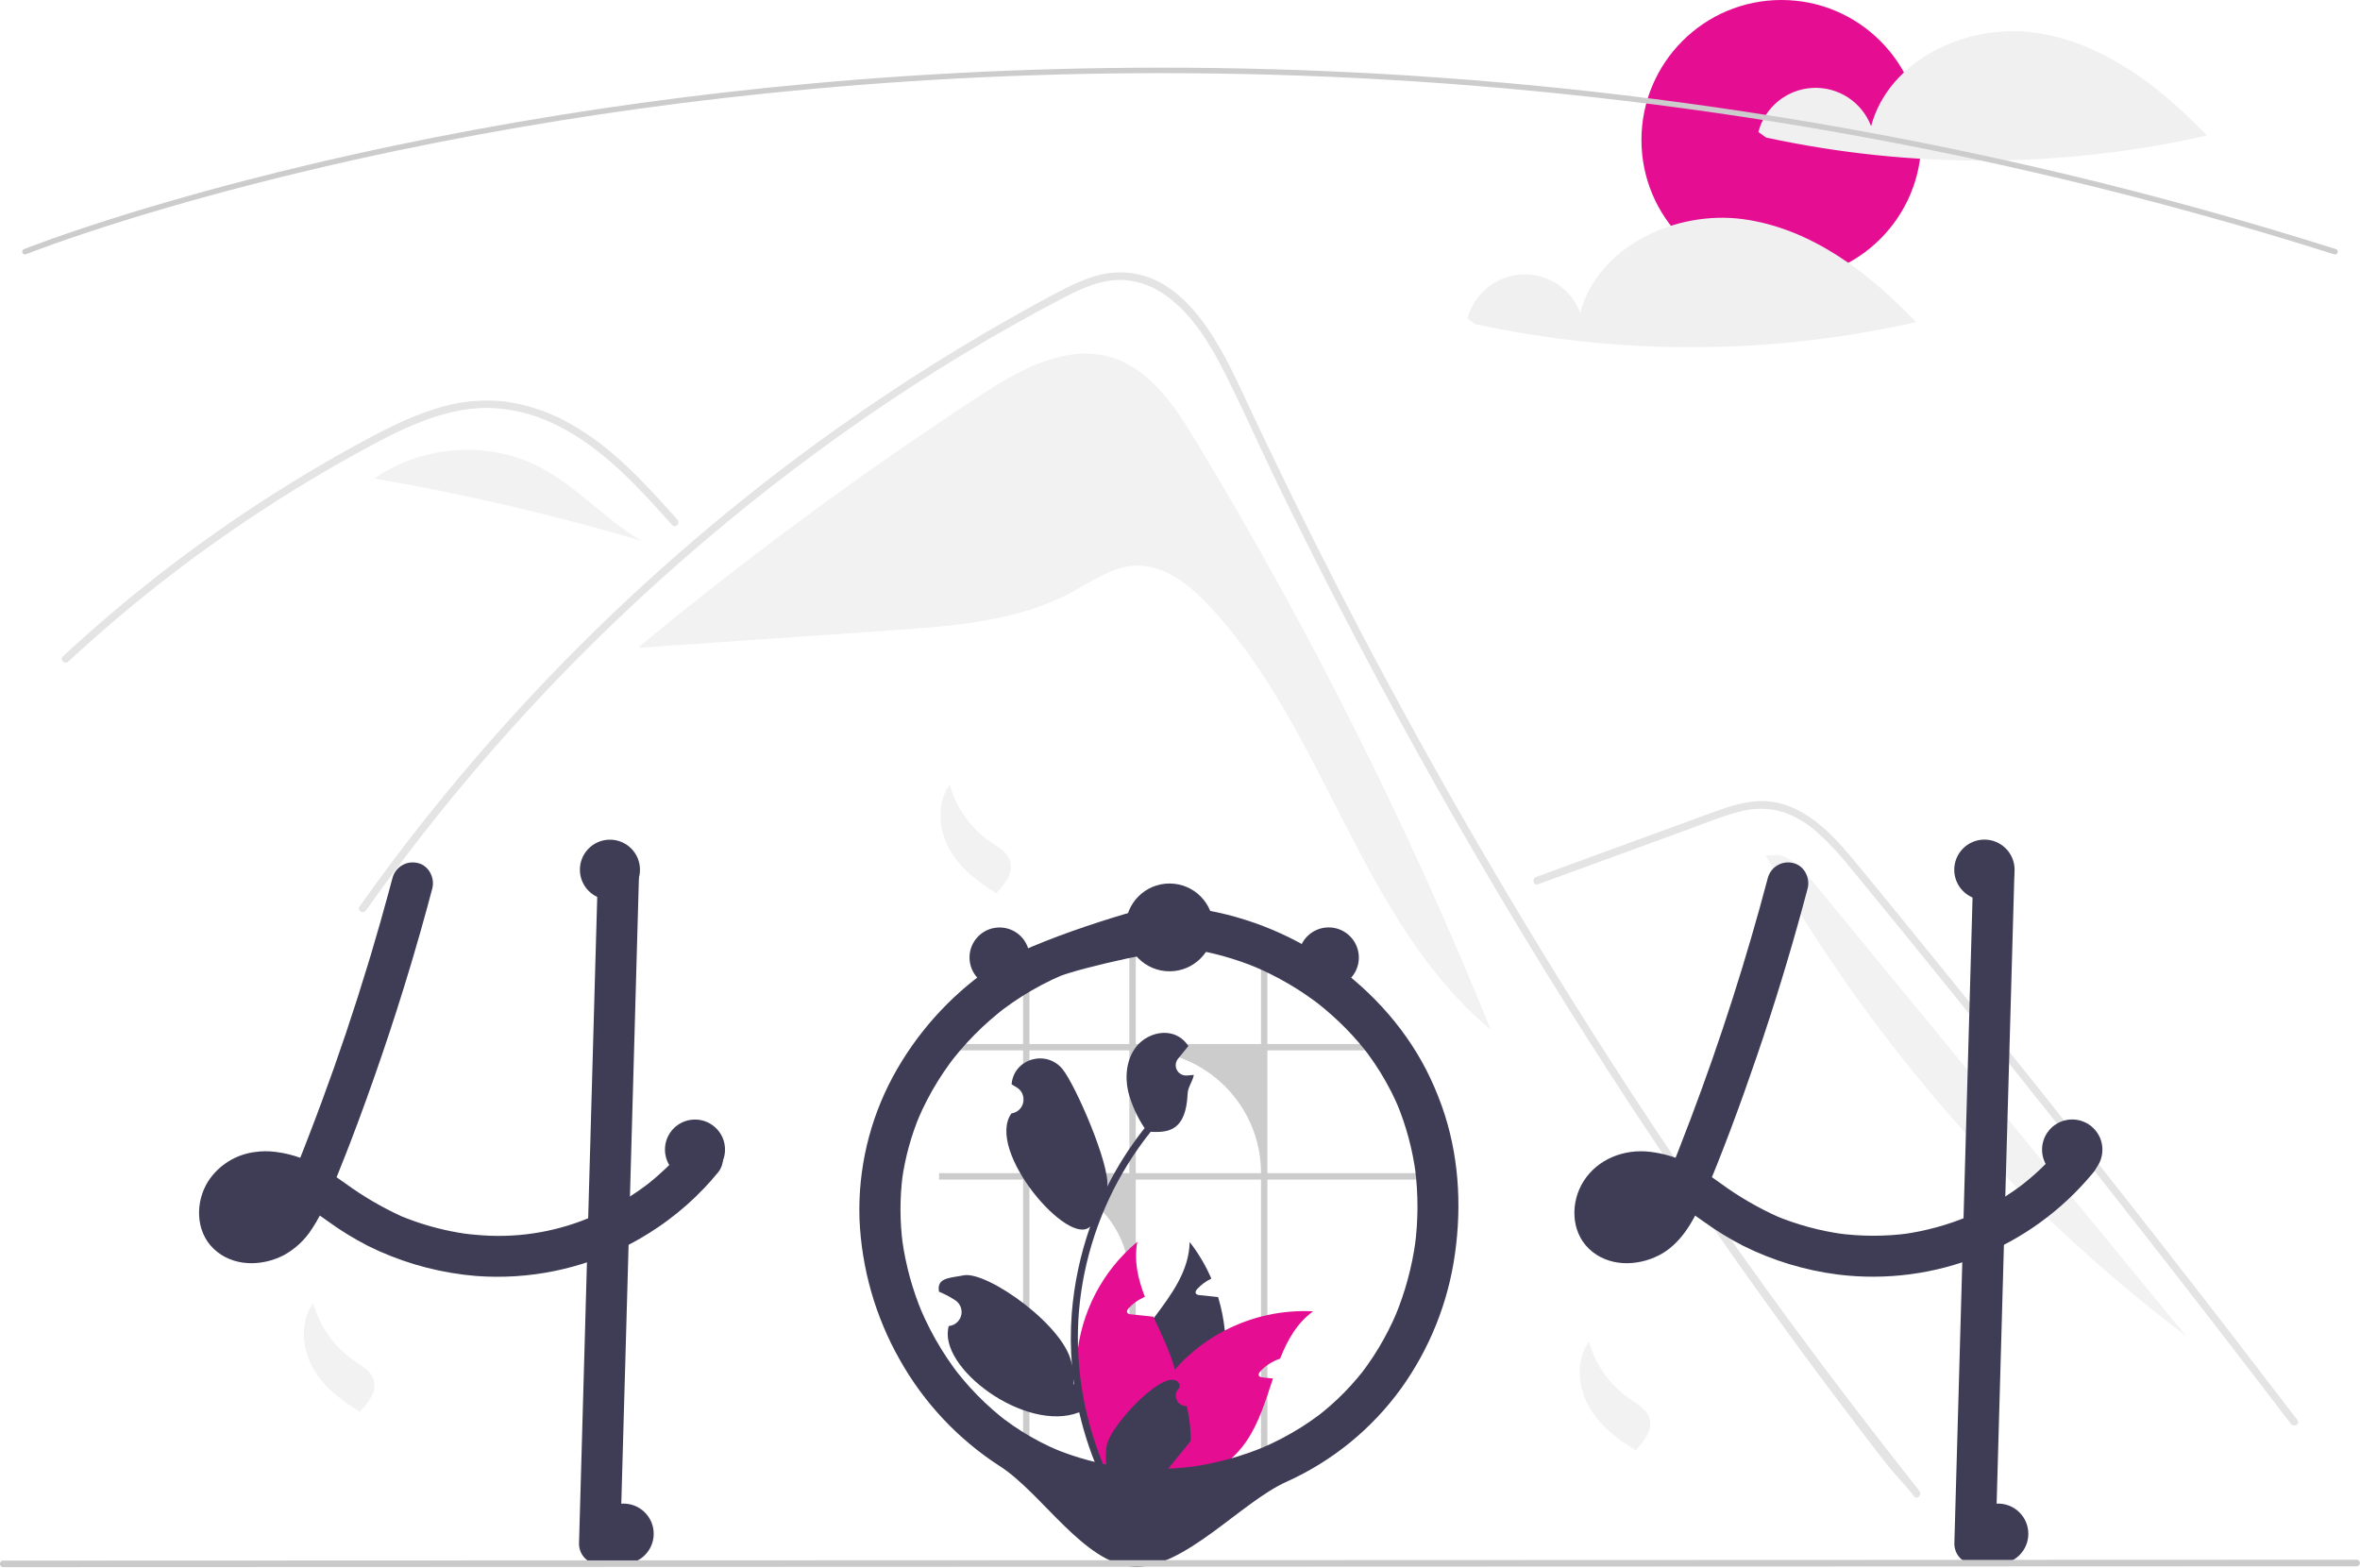
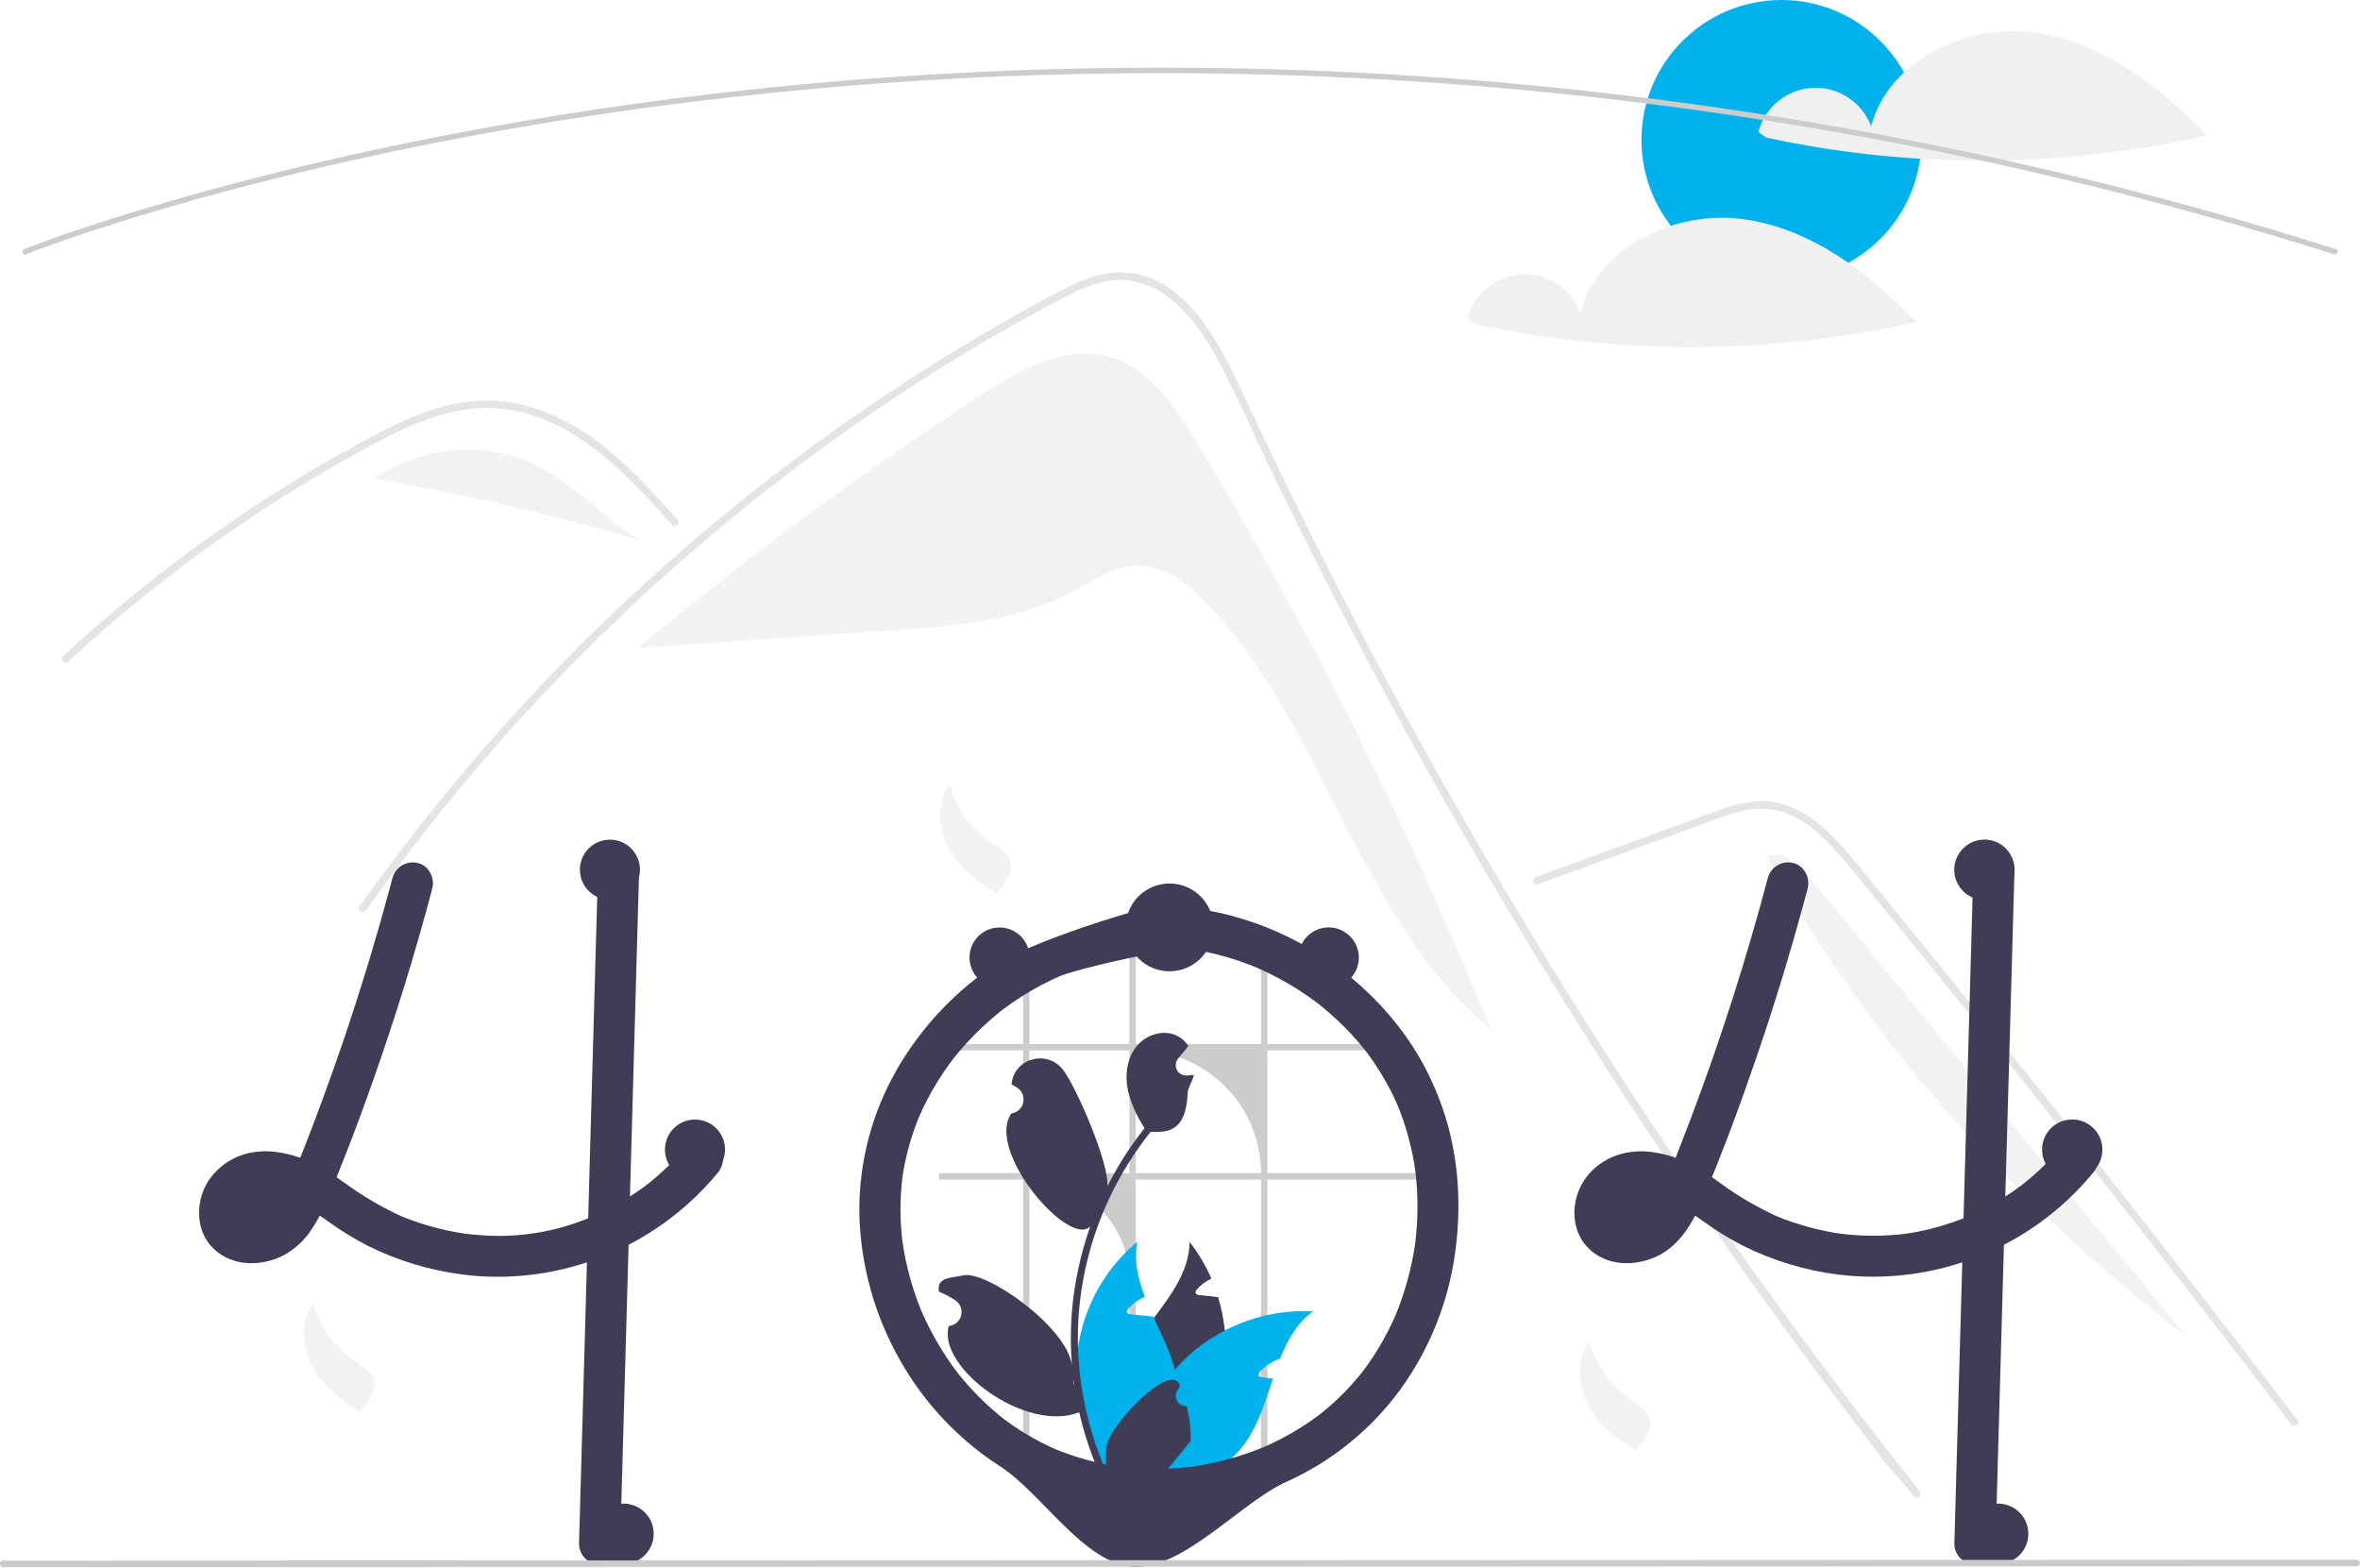
<svg xmlns="http://www.w3.org/2000/svg" width="860.131" height="571.148" viewBox="0 0 860.131 571.148" role="img" artist="Katerina Limpitsouni" source="https://undraw.co/">
  <path d="M605.67,324.953c-7.669-12.684-16.757-26.228-30.99-30.37-16.482-4.796-33.413,4.732-47.775,14.135a1392.157,1392.157,0,0,0-123.893,91.283l.043.492q46.226-3.188,92.451-6.376c22.265-1.535,45.296-3.283,64.972-13.816,7.467-3.997,14.745-9.336,23.206-9.708,10.512-.462,19.677,6.879,26.88,14.549,42.607,45.371,54.937,114.754,102.738,154.616A1516.995,1516.995,0,0,0,605.67,324.953Z" transform="translate(-169.9343 -164.426)" fill="#f2f2f2" />
  <path d="M867.571,709.781c-4.712-5.95-6.637-7.343-11.285-13.348q-56.764-73.416-106.708-151.792-33.924-53.23-64.483-108.504-14.549-26.278-28.3-52.969-10.67-20.695-20.865-41.638c-1.944-3.988-3.832-7.994-5.711-12.009-4.428-9.442-8.773-18.93-13.439-28.244-5.317-10.616-11.789-21.745-21.553-28.877a29.405,29.405,0,0,0-15.319-5.895c-7.948-.513-15.282,2.769-22.176,6.353-50.439,26.301-97.659,59.276-140.37,96.798A730.778,730.778,0,0,0,303.322,496.247c-1.008,1.439-3.392.064-2.374-1.384q6.009-8.498,12.257-16.813A734.817,734.817,0,0,1,500.805,303.064q18.248-11.826,37.183-22.542c6.362-3.603,12.752-7.16,19.251-10.497,6.371-3.273,13.137-6.215,20.416-6.325,24.77-.385,37.595,27.667,46.405,46.542q4.153,8.911,8.406,17.766,16.075,33.621,33.387,66.628,10.685,20.379,21.837,40.52,34.707,62.718,73.779,122.897c34.506,53.143,68.737,100.089,108.046,149.785C870.596,709.213,868.662,711.175,867.571,709.781Z" transform="translate(-169.9343 -164.426)" fill="#e4e4e4" />
  <path d="M414.916,355.804c-1.439-1.604-2.869-3.209-4.318-4.813-11.422-12.633-23.679-25.118-39.364-32.361a57.11,57.11,0,0,0-23.927-5.546c-8.562.028-16.932,2.273-24.843,5.418-3.74,1.494-7.398,3.19-11.001,4.996-4.116,2.072-8.159,4.281-12.183,6.509q-11.331,6.27-22.368,13.091-21.961,13.572-42.546,29.216-10.671,8.113-20.902,16.758-9.516,8.031-18.646,16.492c-1.302,1.201-3.245-.743-1.944-1.943,1.604-1.494,3.227-2.979,4.85-4.446q6.875-6.215,13.971-12.193,12.939-10.918,26.549-20.993,21.163-15.676,43.783-29.225,11.304-6.765,22.918-12.963c2.338-1.247,4.703-2.466,7.096-3.621a113.116,113.116,0,0,1,16.868-6.866,60.006,60.006,0,0,1,25.476-2.503,66.327,66.327,0,0,1,23.505,8.131c15.401,8.608,27.346,21.919,38.97,34.909C418.033,355.171,416.099,357.124,414.916,355.804Z" transform="translate(-169.9343 -164.426)" fill="#e4e4e4" />
  <path d="M730.477,486.711l36.905-13.498,18.323-6.702c5.968-2.183,11.921-4.667,18.09-6.23a28.539,28.539,0,0,1,16.374.209,37.738,37.738,0,0,1,12.771,7.917,103.64,103.64,0,0,1,10.475,11.186c3.989,4.794,7.92,9.639,11.868,14.467q24.441,29.891,48.563,60.041,24.121,30.15,47.92,60.556,23.857,30.48,47.385,61.216,2.882,3.765,5.76,7.534c1.06,1.388,3.449.02,2.375-1.388Q983.582,650.974,959.549,620.184q-24.092-30.864-48.516-61.466-24.424-30.601-49.179-60.937-6.167-7.558-12.354-15.099c-3.48-4.241-6.92-8.527-10.736-12.474-7.005-7.245-15.758-13.648-26.234-13.822-6.16-.102-12.121,1.852-17.844,3.923-6.17,2.232-12.325,4.506-18.486,6.759l-37.163,13.592-9.291,3.398c-1.649.603-.937,3.262.731,2.652Z" transform="translate(-169.9343 -164.426)" fill="#e4e4e4" />
  <path d="M366.377,334.526c-18.754-9.639-42.771-7.751-60.005,4.291a855.847,855.847,0,0,1,97.371,22.726C390.46,353.759,380.07,341.563,366.377,334.526Z" transform="translate(-169.9343 -164.426)" fill="#f2f2f2" />
  <path d="M306.188,338.784l-3.61,2.935c1.221-1.027,2.491-1.99,3.795-2.901C306.311,338.807,306.249,338.795,306.188,338.784Z" transform="translate(-169.9343 -164.426)" fill="#f2f2f2" />
  <path d="M831.549,486.846c-3.633-4.422-7.56-9.052-12.994-10.848l-5.073.2A575.436,575.436,0,0,0,966.749,651.418Q899.149,569.132,831.549,486.846Z" transform="translate(-169.9343 -164.426)" fill="#f2f2f2" />
  <path d="M516.084,450.367A37.481,37.481,0,0,0,531.015,471.325c2.82,1.92,6.157,3.762,7.122,7.035a8.379,8.379,0,0,1-.874,6.15,24.884,24.884,0,0,1-3.861,5.041l-.137.512c-6.998-4.147-13.656-9.393-17.522-16.551s-4.406-16.539.341-23.145" transform="translate(-169.9343 -164.426)" fill="#f2f2f2" />
  <path d="M749.084,653.367A37.481,37.481,0,0,0,764.015,674.325c2.82,1.92,6.157,3.762,7.122,7.035a8.379,8.379,0,0,1-.874,6.15,24.884,24.884,0,0,1-3.861,5.041l-.137.512c-6.998-4.147-13.656-9.393-17.522-16.551s-4.406-16.539.341-23.145" transform="translate(-169.9343 -164.426)" fill="#f2f2f2" />
  <path d="M284.084,639.367A37.481,37.481,0,0,0,299.015,660.325c2.82,1.92,6.157,3.762,7.122,7.035a8.379,8.379,0,0,1-.874,6.15,24.884,24.884,0,0,1-3.861,5.041l-.137.512c-6.998-4.147-13.656-9.393-17.522-16.551s-4.406-16.539.341-23.145" transform="translate(-169.9343 -164.426)" fill="#f2f2f2" />
-   <circle cx="649.249" cy="51" r="51" fill="#e50d92" />
+   <circle cx="649.249" cy="51" r="51" fill="#00b2ec" />
  <path d="M911.219,176.296c-24.717-3.341-52.935,10.019-59.341,34.124a21.597,21.597,0,0,0-41.094,2.109l2.83,2.027a372.275,372.275,0,0,0,160.659-.726C957.079,195.76,935.935,179.637,911.219,176.296Z" transform="translate(-169.9343 -164.426)" fill="#f0f0f0" />
  <path d="M805.219,244.296c-24.717-3.341-52.935,10.019-59.341,34.124a21.597,21.597,0,0,0-41.094,2.109l2.83,2.027a372.275,372.275,0,0,0,160.659-.726C851.079,263.76,829.935,247.637,805.219,244.296Z" transform="translate(-169.9343 -164.426)" fill="#f0f0f0" />
  <path d="M1020.946,257.154a.982.982,0,0,1-.302-.047C756.237,173.489,523.199,184.424,374.264,208.321c-20.269,3.251-40.591,7.006-60.404,11.161-5.058,1.06-10.306,2.195-15.597,3.378-6.319,1.407-12.554,2.856-18.532,4.306q-3.873.917-7.595,1.849c-3.758.928-7.572,1.895-11.66,2.957-4.568,1.178-9.209,2.413-13.797,3.672a.442.442,0,0,1-.051.015l0.0.001c-5.183,1.415-10.338,2.871-15.323,4.325-2.698.779-5.304,1.548-7.799,2.307-.279.077-.526.151-.776.228l-.536.163c-.311.095-.617.188-.924.275l-.02.006 0.0.001-.812.252c-.968.293-1.912.579-2.841.864-24.545,7.566-38.038,12.949-38.171,13.002a1,1,0,1,1-.744-1.856c.134-.053,13.693-5.463,38.328-13.058.932-.286,1.879-.572,2.85-.866l.754-.234c.026-.01.052-.018.078-.025.305-.087.61-.18.919-.273l.537-.163c.268-.081.531-.161.801-.235,2.479-.754,5.093-1.524,7.798-2.307,4.987-1.455,10.147-2.911,15.334-4.328.016-.006.033-.01.049-.015v-.001c4.604-1.263,9.263-2.503,13.845-3.685,4.094-1.063,7.915-2.032,11.68-2.962q3.738-.93,7.609-1.853c5.985-1.451,12.233-2.902,18.563-4.312,5.299-1.184,10.556-2.322,15.622-3.383,19.843-4.162,40.198-7.923,60.497-11.179C523.096,182.415,756.467,171.463,1021.246,255.201a1.0 1,0,0,1-.301,1.953Z" transform="translate(-169.9343 -164.426)" fill="#ccc" />
  <path d="M432.923,584.266a6.729,6.729,0,0,0-1.7-2.67,6.43,6.43,0,0,0-.92-.71c-2.61-1.74-6.51-2.13-8.99,0a5.81,5.81,0,0,0-.69.71q-1.11,1.365-2.28,2.67c-1.28,1.46-2.59,2.87-3.96,4.24-.39.38-.78.77-1.18,1.15-.23.23-.46.45-.69.67-.88.84-1.78,1.65-2.69,2.45-.48.43-.96.85-1.45,1.26-.73.61-1.46,1.22-2.2,1.81-.07.05-.14.1-.21.16-.02.01-.03.03-.05.04-.01,0-.02,0-.03.02a.179.179,0,0,0-.07.05c-.22.15-.37.25-.48.34.04-.02.08-.05.12-.07-.18.14-.37.28-.55.42-1.75,1.29-3.54,2.53-5.37,3.69a99.21,99.21,0,0,1-14.22,7.55c-.33.13-.67.27-1.01.4a85.97,85.97,0,0,1-40.85,6.02q-2.13-.165-4.26-.45c-1.64-.24-3.27-.53-4.89-.86a97.932,97.932,0,0,1-18.02-5.44,118.652,118.652,0,0,1-20.66-12.12c-1-.71-2.01-1.42-3.02-2.11,1.15-2.82,2.28-5.64,3.38-8.48.55-1.37,1.08-2.74,1.6-4.12,4.09-10.63,7.93-21.36,11.61-32.13q5.58-16.365,10.53-32.92.51-1.68.99-3.36,2.595-8.745,4.98-17.53c.15-.57.31-1.13.45-1.7q.69-2.52,1.35-5.04c1-3.79-1.26-8.32-5.24-9.23a7.634,7.634,0,0,0-9.22,5.24c-.43,1.62-.86,3.23-1.3,4.85q-3.165,11.745-6.66,23.41-.51,1.68-1.02,3.36-7.71,25.41-16.93,50.31-1.11,3.015-2.25,6.01c-.37.98-.74,1.96-1.12,2.94-.73,1.93-1.48,3.86-2.23,5.79-.43,1.13-.87,2.26-1.31,3.38-.29.71-.57,1.42-.85,2.12a41.809,41.809,0,0,0-8.81-2.12l-.48-.06a27.397,27.397,0,0,0-7.01.06,23.914,23.914,0,0,0-17.24,10.66c-4.77,7.51-4.71,18.25,1.98,24.63,6.89,6.57,17.32,6.52,25.43,2.41a28.351,28.351,0,0,0,10.52-9.86,50.569,50.569,0,0,0,2.74-4.65c.21.14.42.28.63.43.8.56,1.6,1.13,2.39,1.69a111.738,111.738,0,0,0,14.51,8.91,108.359,108.359,0,0,0,34.62,10.47c.27.03.53.07.8.1,1.33.17,2.67.3,4.01.41a103.782,103.782,0,0,0,55.58-11.36q2.175-1.125,4.31-2.36,3.315-1.92,6.48-4.08c1.15-.78,2.27-1.57,3.38-2.4a101.042,101.042,0,0,0,13.51-11.95q2.355-2.475,4.51-5.11a8.061,8.061,0,0,0,2.2-5.3A7.564,7.564,0,0,0,432.923,584.266Zm-165.59,23.82c.21-.15.42-.31.62-.47C267.893,607.766,267.603,607.936,267.333,608.086Zm3.21-3.23c-.23.26-.44.52-.67.78a23.366,23.366,0,0,1-2.25,2.2c-.11.1-.23.2-.35.29a.01.01,0,0,0-.01.01,3.804,3.804,0,0,0-.42.22q-.645.39-1.32.72a17.005,17.005,0,0,1-2.71.75,16.799,16.799,0,0,1-2.13.02h-.02a14.823,14.823,0,0,1-1.45-.4c-.24-.12-.47-.26-.7-.4-.09-.08-.17-.16-.22-.21a2.44,2.44,0,0,1-.27-.29.01.01,0,0,0-.01-.01c-.11-.2-.23-.4-.34-.6a.031.031,0,0,1-.01-.02c-.08-.25-.15-.51-.21-.77a12.511,12.511,0,0,1,.01-1.37,13.467,13.467,0,0,1,.54-1.88,11.068,11.068,0,0,1,.69-1.26c.02-.04.12-.2.23-.38.01-.01.01-.01.01-.02.15-.17.3-.35.46-.51.27-.3.56-.56.85-.83a18.022,18.022,0,0,1,1.75-1.01,19.481,19.481,0,0,1,2.93-.79,24.989,24.989,0,0,1,4.41.04,30.301,30.301,0,0,1,4.1,1.01,36.945,36.945,0,0,1-2.77,4.54C270.623,604.746,270.583,604.806,270.543,604.856Zm-11.12-3.29a2.18,2.18,0,0,1-.31.39A1.409,1.409,0,0,1,259.423,601.566Z" transform="translate(-169.9343 -164.426)" fill="#3f3d56" />
  <path d="M402.863,482.136q-.135,4.71-.27,9.42-.285,10.455-.59,20.92-.315,11.775-.66,23.54-.165,6.075-.34,12.15-.465,16.365-.92,32.72c-.03,1.13-.07,2.25-.1,3.38q-.225,8.115-.45,16.23-.255,8.805-.5,17.61-.18,6.6-.37,13.21-1.35,47.895-2.7,95.79a7.648,7.648,0,0,1-7.5,7.5,7.561,7.561,0,0,1-7.5-7.5q.75-26.94,1.52-53.88.675-24.36,1.37-48.72.225-8.025.45-16.06.345-12.09.68-24.18c.03-1.13.07-2.25.1-3.38.02-.99.05-1.97.08-2.96q.66-23.475,1.32-46.96.27-9.24.52-18.49.3-10.545.6-21.08c.09-3.09.17-6.17.26-9.26a7.648,7.648,0,0,1,7.5-7.5A7.561,7.561,0,0,1,402.863,482.136Z" transform="translate(-169.9343 -164.426)" fill="#3f3d56" />
  <path d="M814.291,484.217a893.238,893.238,0,0,1-28.161,87.941c-3.007,7.946-6.083,15.877-9.371,23.712l.756-1.792a54.583,54.583,0,0,1-5.59,10.612q-.229.321-.467.636,1.166-1.49.443-.589c-.254.301-.505.602-.768.895a23.664,23.664,0,0,1-2.249,2.203q-.301.258-.612.504l.938-.729c-.109.257-.873.597-1.111.743a18.254,18.254,0,0,1-2.405,1.219l1.792-.756a19.086,19.086,0,0,1-4.231,1.161l1.994-.268a17.021,17.021,0,0,1-4.298.046l1.994.268a14.002,14.002,0,0,1-3.405-.917l1.792.756a12.012,12.012,0,0,1-1.679-.896c-.271-.177-1.105-.809-.015.025,1.133.866.146.074-.088-.156-.194-.192-.37-.4-.56-.595-.882-.905.996,1.557.397.499a18.182,18.182,0,0,1-.878-1.637l.756,1.792a11.925,11.925,0,0,1-.728-2.651l.268,1.994a13.651,13.651,0,0,1-.003-3.405l-.268,1.994a15.964,15.964,0,0,1,.995-3.68l-.756,1.792a16.729,16.729,0,0,1,1.178-2.298,6.729,6.729,0,0,1,.729-1.071c.049.016-1.269,1.513-.569.757.183-.198.354-.406.539-.602.296-.314.614-.601.926-.898,1.045-.994-1.462.966-.257.179a19.049,19.049,0,0,1,2.749-1.499l-1.792.756a20.311,20.311,0,0,1,4.995-1.34l-1.994.268a25.628,25.628,0,0,1,6.461.076l-1.994-.268a33.211,33.211,0,0,1,7.892,2.22l-1.792-.756c5.39,2.314,10.163,5.749,14.928,9.118a111.95,111.95,0,0,0,14.506,8.906,108.388,108.388,0,0,0,34.622,10.474,103.933,103.933,0,0,0,92.586-36.752,8.078,8.078,0,0,0,2.197-5.303,7.632,7.632,0,0,0-2.197-5.303c-2.752-2.526-7.949-3.239-10.607,0a95.636,95.636,0,0,1-8.107,8.727q-2.017,1.914-4.142,3.71-1.214,1.026-2.461,2.011c-.393.311-1.619,1.138.263-.197-.431.306-.845.64-1.271.955a99.269,99.269,0,0,1-20.332,11.565l1.792-.756a96.836,96.836,0,0,1-24.171,6.622l1.994-.268a97.643,97.643,0,0,1-25.754-.038l1.994.268a99.8,99.8,0,0,1-24.857-6.77l1.792.756a116.025,116.025,0,0,1-21.736-12.591,86.877,86.877,0,0,0-11.113-6.994,42.824,42.824,0,0,0-14.438-4.389c-9.439-1.111-19.057,2.566-24.246,10.72-4.776,7.505-4.714,18.244,1.974,24.625,6.888,6.572,17.318,6.517,25.436,2.406,7.817-3.959,12.513-12.185,15.815-19.942,7.431-17.455,14.01-35.314,20.14-53.263q9.097-26.637,16.499-53.813.917-3.366,1.807-6.739c1.001-3.789-1.261-8.32-5.238-9.226a7.633,7.633,0,0,0-9.226,5.238Z" transform="translate(-169.9343 -164.426)" fill="#3f3d56" />
  <path d="M889.124,482.136l-2.7,95.793-2.685,95.294-1.518,53.884a7.565,7.565,0,0,0,7.5,7.5,7.649,7.649,0,0,0,7.5-7.5l2.7-95.793,2.685-95.294,1.518-53.884a7.565,7.565,0,0,0-7.5-7.5,7.649,7.649,0,0,0-7.5,7.5Z" transform="translate(-169.9343 -164.426)" fill="#3f3d56" />
  <path d="M629.526,700.361h2.329V594.319h54.329v-2.323H631.855V547.252H673.81q-.923-1.173-1.899-2.317H631.855V515.382c-.77-.328-1.547-.645-2.329-.944V544.935h-45.652V507.07c-.782.036-1.553.09-2.329.155v37.71h-36.42V516.684c-.782.346-1.553.711-2.317,1.093V544.935h-30.616v2.317h30.616v44.744h-30.616v2.323h30.616V700.361h2.317V594.319a36.413,36.413,0,0,1,36.42,36.42v69.622h2.329V594.319h45.652Zm-84.401-108.365V547.252h36.42v44.744Zm38.749,0V547.252h.914a44.741,44.741,0,0,1,44.738,44.744Z" transform="translate(-169.9343 -164.426)" opacity="0.2" />
  <path d="M615.303,668.566a63.059,63.059,0,0,1-20.05,33.7c-.74.64-1.48,1.26-2.25,1.87q-2.805.255-5.57.52c-1.53.14-3.04.29-4.54.43l-.27.03-.19-1.64-.76-6.64a37.623,37.623,0,0,1-3.3-32.44c2.64-7.12,7.42-13.41,12.12-19.65,6.49-8.62,12.8-17.14,13.03-27.65a60.544,60.544,0,0,1,7.9,13.33,16.432,16.432,0,0,0-5.12,3.77c-.41.45-.82,1.08-.54,1.62.24.46.84.57,1.36.63,1.25.13,2.51.26,3.76.39,1,.11,2,.21,3,.32a63.99,63.99,0,0,1,2.45,12.18A61.189,61.189,0,0,1,615.303,668.566Z" transform="translate(-169.9343 -164.426)" fill="#3f3d56" />
-   <path d="M648.503,642.356c-5.9,4.29-9.35,10.46-12.03,17.26a16.628,16.628,0,0,0-7.17,4.58c-.41.45-.82,1.08-.54,1.62.24.46.84.57,1.36.63,1.25.13,2.51.26,3.76.39-2.68,8.04-5.14,16.36-9.88,23.15a36.989,36.989,0,0,1-12.03,10.91,38.492,38.492,0,0,1-4.02,1.99q-7.62.585-14.95,1.25-2.805.255-5.57.52c-1.53.14-3.04.29-4.54.43q-.015-.825,0-1.65a63.304,63.304,0,0,1,15.25-39.86c.45-.52.91-1.03,1.38-1.54a61.792,61.792,0,0,1,16.81-12.7A62.654,62.654,0,0,1,648.503,642.356Z" transform="translate(-169.9343 -164.426)" fill="#e50d92" />
-   <path d="M589.163,699.526l-1.15,3.4-.58,1.73c-1.53.14-3.04.29-4.54.43l-.27.03c-1.66.17-3.31.34-4.96.51-.43-.5-.86-1.01-1.28-1.53a62.03,62.03,0,0,1,8.07-87.11c-1.32,6.91.22,13.53,2.75,20.1-.27.11-.53.22-.78.34a16.432,16.432,0,0,0-5.12,3.77c-.41.45-.82,1.08-.54,1.62.24.46.84.57,1.36.63,1.25.13,2.51.26,3.76.39,1,.11,2,.21,3,.32q.705.075,1.41.15c.07.15.13.29.2.44,2.85,6.18,5.92,12.39,7.65,18.83a43.666,43.666,0,0,1,1.02,4.91A37.604,37.604,0,0,1,589.163,699.526Z" transform="translate(-169.9343 -164.426)" fill="#e50d92" />
+   <path d="M648.503,642.356c-5.9,4.29-9.35,10.46-12.03,17.26a16.628,16.628,0,0,0-7.17,4.58c-.41.45-.82,1.08-.54,1.62.24.46.84.57,1.36.63,1.25.13,2.51.26,3.76.39-2.68,8.04-5.14,16.36-9.88,23.15a36.989,36.989,0,0,1-12.03,10.91,38.492,38.492,0,0,1-4.02,1.99q-7.62.585-14.95,1.25-2.805.255-5.57.52c-1.53.14-3.04.29-4.54.43q-.015-.825,0-1.65a63.304,63.304,0,0,1,15.25-39.86c.45-.52.91-1.03,1.38-1.54a61.792,61.792,0,0,1,16.81-12.7A62.654,62.654,0,0,1,648.503,642.356Z" transform="translate(-169.9343 -164.426)" fill="#00b2ec" />
+   <path d="M589.163,699.526l-1.15,3.4-.58,1.73c-1.53.14-3.04.29-4.54.43l-.27.03c-1.66.17-3.31.34-4.96.51-.43-.5-.86-1.01-1.28-1.53a62.03,62.03,0,0,1,8.07-87.11c-1.32,6.91.22,13.53,2.75,20.1-.27.11-.53.22-.78.34a16.432,16.432,0,0,0-5.12,3.77c-.41.45-.82,1.08-.54,1.62.24.46.84.57,1.36.63,1.25.13,2.51.26,3.76.39,1,.11,2,.21,3,.32q.705.075,1.41.15c.07.15.13.29.2.44,2.85,6.18,5.92,12.39,7.65,18.83a43.666,43.666,0,0,1,1.02,4.91A37.604,37.604,0,0,1,589.163,699.526Z" transform="translate(-169.9343 -164.426)" fill="#00b2ec" />
  <path d="M689.821,554.487c-8.609-16.792-21.946-30.921-37.632-41.304a114.237,114.237,0,0,0-52.563-18.38q-3.69-.335-7.399-.393c-2.921-.044-46.866,12.632-61.587,22.982a114.295,114.295,0,0,0-35.333,39.527,102.5,102.5,0,0,0-12.126,51.633,113.564,113.564,0,0,0,14.703,51.476,110.475,110.475,0,0,0,36.444,38.746C549.667,708.561,565.074,734.51,583.183,735.426c18.246.923,39.054-23.555,55.695-30.987a104.425,104.425,0,0,0,41.726-34.005,110.25,110.25,0,0,0,19.599-48.948c2.574-18.083,1.374-36.733-4.801-54.016a111.86,111.86,0,0,0-5.58-12.983c-1.78-3.505-6.996-4.796-10.261-2.691a7.68,7.68,0,0,0-2.691,10.261q1.568,3.088,2.915,6.278l-.756-1.792a101.151,101.151,0,0,1,6.876,25.538l-.268-1.994a109.229,109.229,0,0,1-.066,28.683l.268-1.994a109.734,109.734,0,0,1-7.555,27.674l.756-1.792a104.212,104.212,0,0,1-6.672,13.098q-1.923,3.186-4.081,6.222c-.632.888-1.283,1.761-1.939,2.631-.856,1.136,1.167-1.483.282-.369-.151.19-.3.38-.452.569q-.681.852-1.382,1.688a93.613,93.613,0,0,1-10.176,10.384q-1.366,1.192-2.778,2.331c-.469.378-.932.773-1.421,1.125.019-.013,1.58-1.199.656-.511-.29.216-.579.436-.87.652q-2.91,2.156-5.974,4.092a103.485,103.485,0,0,1-14.756,7.713l1.792-.756a109.215,109.215,0,0,1-27.597,7.552l1.994-.268a108.154,108.154,0,0,1-28.589.051l1.994.268a99.835,99.835,0,0,1-25.095-6.784l1.792.756a93.643,93.643,0,0,1-13.416-6.991q-3.174-2-6.184-4.247c-.286-.214-.57-.43-.855-.645-.915-.691.658.51.67.518a19.169,19.169,0,0,1-1.535-1.225q-1.454-1.184-2.861-2.422a101.989,101.989,0,0,1-10.493-10.709q-1.213-1.434-2.374-2.911c-.335-.426-.947-1.29.404.529-.178-.239-.362-.474-.542-.712q-.647-.858-1.276-1.728-2.203-3.048-4.188-6.246a109.29,109.29,0,0,1-7.805-15.108l.756,1.792a106.588,106.588,0,0,1-7.34-26.837l.268,1.994a97.866,97.866,0,0,1-.048-25.636l-.268,1.994A94.673,94.673,0,0,1,505.276,570.55l-.756,1.792a101.557,101.557,0,0,1,7.195-13.856q2.066-3.323,4.378-6.485.525-.718,1.062-1.428c.324-.428,1.215-1.493-.305.388.149-.184.293-.374.439-.56q1.269-1.608,2.6-3.165A107.402,107.402,0,0,1,530.772,536.215q1.474-1.292,2.995-2.529.691-.562,1.391-1.113c.187-.147.376-.291.562-.439-1.997,1.59-.555.433-.102.093q3.134-2.348,6.435-4.461a103.644,103.644,0,0,1,15.387-8.108l-1.792.756c7.76-3.258,42.141-10.949,48.394-10.11l-1.994-.268A106.225,106.225,0,0,1,628.768,517.419l-1.792-.756a110.313,110.313,0,0,1,12.6,6.329q3.043,1.784,5.967,3.763,1.384.937,2.738,1.915.677.489,1.346.989c.248.185.494.373.741.558,1.039.779-1.431-1.128-.342-.267a110.843,110.843,0,0,1,10.368,9.253q2.401,2.445,4.637,5.045,1.147,1.334,2.246,2.708c.364.455,1.605,2.101.084.085.372.493.747.982,1.114,1.479a97.977,97.977,0,0,1,8.392,13.538c1.793,3.498,6.987,4.802,10.261,2.691A7.677,7.677,0,0,0,689.821,554.487Z" transform="translate(-169.9343 -164.426)" fill="#3f3d56" />
  <path d="M602.431,676.882a3.78,3.78,0,0,1-2.739-6.551c.095-.379.164-.651.259-1.03q-.051-.124-.103-.247c-3.48-8.298-25.685,14.833-26.645,22.632a30.029,30.029,0,0,0,.527,10.328A120.392,120.392,0,0,1,562.778,652.01a116.202,116.202,0,0,1,.721-12.963q.597-5.293,1.657-10.511a121.787,121.787,0,0,1,24.151-51.616c6.874.384,12.898-.663,13.48-13.985.103-2.37,1.861-4.422,2.248-6.756-.656.086-1.323.14-1.979.183-.204.011-.42.021-.624.032l-.077.003a3.745,3.745,0,0,1-3.076-6.101q.425-.523.851-1.046c.43-.538.871-1.065,1.302-1.603a1.865,1.865,0,0,0,.14-.161c.495-.613.99-1.216,1.485-1.829a10.829,10.829,0,0,0-3.55-3.432c-4.959-2.905-11.801-.893-15.384,3.593-3.593,4.486-4.271,10.779-3.023,16.384a43.398,43.398,0,0,0,6.003,13.383c-.269.344-.549.678-.818,1.022a122.574,122.574,0,0,0-12.794,20.268c1.016-7.939-11.412-36.608-16.218-42.681-5.773-7.294-17.611-4.111-18.628,5.136q-.015.134-.029.268,1.071.604,2.096,1.282a5.127,5.127,0,0,1-2.067,9.33l-.105.016c-9.556,13.644,21.077,49.155,28.745,41.181a125.11,125.11,0,0,0-6.734,31.693,118.664,118.664,0,0,0,.086,19.16l-.032-.226C558.902,648.154,529.674,627.514,521.139,629.233c-4.917.99-9.76.765-9.013,5.725q.018.119.036.237a34.442,34.442,0,0,1,3.862,1.861q1.071.604,2.096,1.282a5.127,5.127,0,0,1-2.067,9.33l-.105.016c-.075.011-.14.022-.215.032-4.35,14.966,27.907,39.12,47.518,31.435h.011a125.075,125.075,0,0,0,8.402,24.528H601.679c.108-.334.204-.678.301-1.011a34.102,34.102,0,0,1-8.305-.495c2.227-2.733,4.454-5.487,6.681-8.219a1.861,1.861,0,0,0,.14-.161c1.13-1.398,2.27-2.786,3.399-4.185l.001-.002a49.952,49.952,0,0,0-1.464-12.725Zm-34.371-67.613.016-.021-.016.043Zm-6.648,59.932-.258-.581c.011-.42.011-.839,0-1.269,0-.118-.021-.237-.021-.355.097.742.183,1.485.29,2.227Z" transform="translate(-169.9343 -164.426)" fill="#3f3d56" />
  <circle cx="95.249" cy="439" r="11" fill="#3f3d56" />
  <circle cx="227.249" cy="559" r="11" fill="#3f3d56" />
  <circle cx="728.249" cy="559" r="11" fill="#3f3d56" />
  <circle cx="755.249" cy="419" r="11" fill="#3f3d56" />
  <circle cx="723.249" cy="317" r="11" fill="#3f3d56" />
  <path d="M434.183,583.426a10.949,10.949,0,1,1-.21-2.16A10.992,10.992,0,0,1,434.183,583.426Z" transform="translate(-169.9343 -164.426)" fill="#3f3d56" />
  <circle cx="484.249" cy="349" r="11" fill="#3f3d56" />
  <path d="M545.183,513.426a10.949,10.949,0,1,1-.21-2.16A10.992,10.992,0,0,1,545.183,513.426Z" transform="translate(-169.9343 -164.426)" fill="#3f3d56" />
  <path d="M403.183,481.426a10.949,10.949,0,1,1-.21-2.16A10.992,10.992,0,0,1,403.183,481.426Z" transform="translate(-169.9343 -164.426)" fill="#3f3d56" />
  <circle cx="599.249" cy="443" r="11" fill="#3f3d56" />
  <circle cx="426.249" cy="338" r="16" fill="#3f3d56" />
  <path d="M1028.875,735.267l-857.75.307a1.191,1.191,0,1,1,0-2.381l857.75-.307a1.191,1.191,0,0,1,0,2.381Z" transform="translate(-169.9343 -164.426)" fill="#cacaca" />
</svg>
